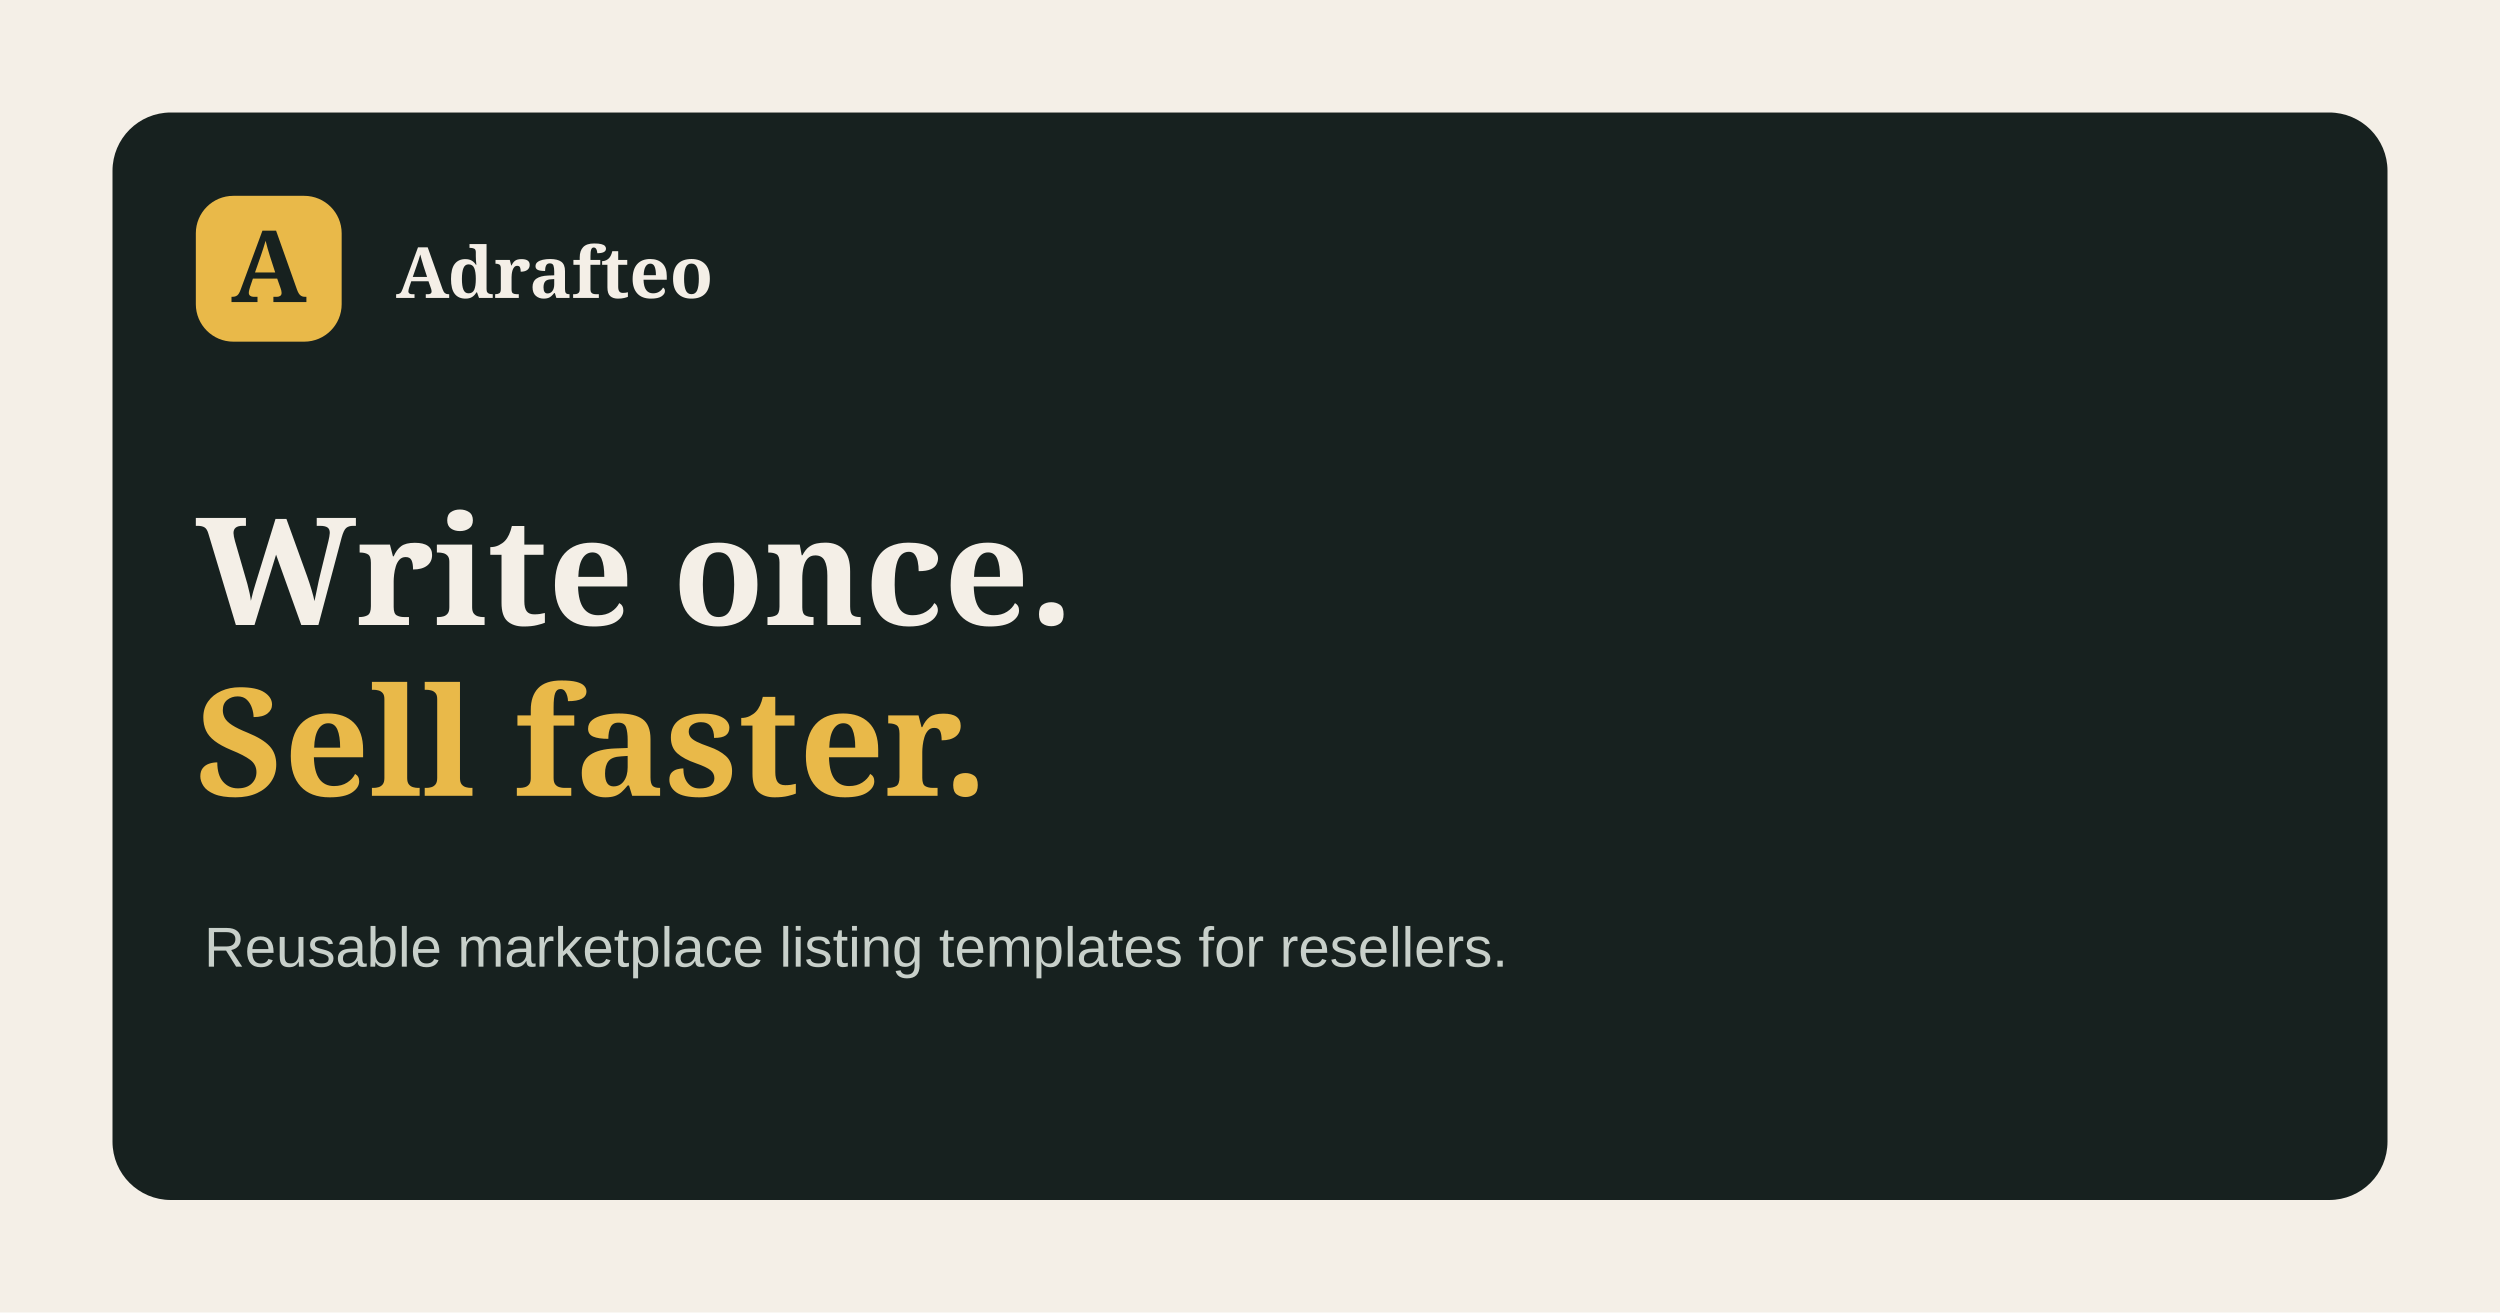
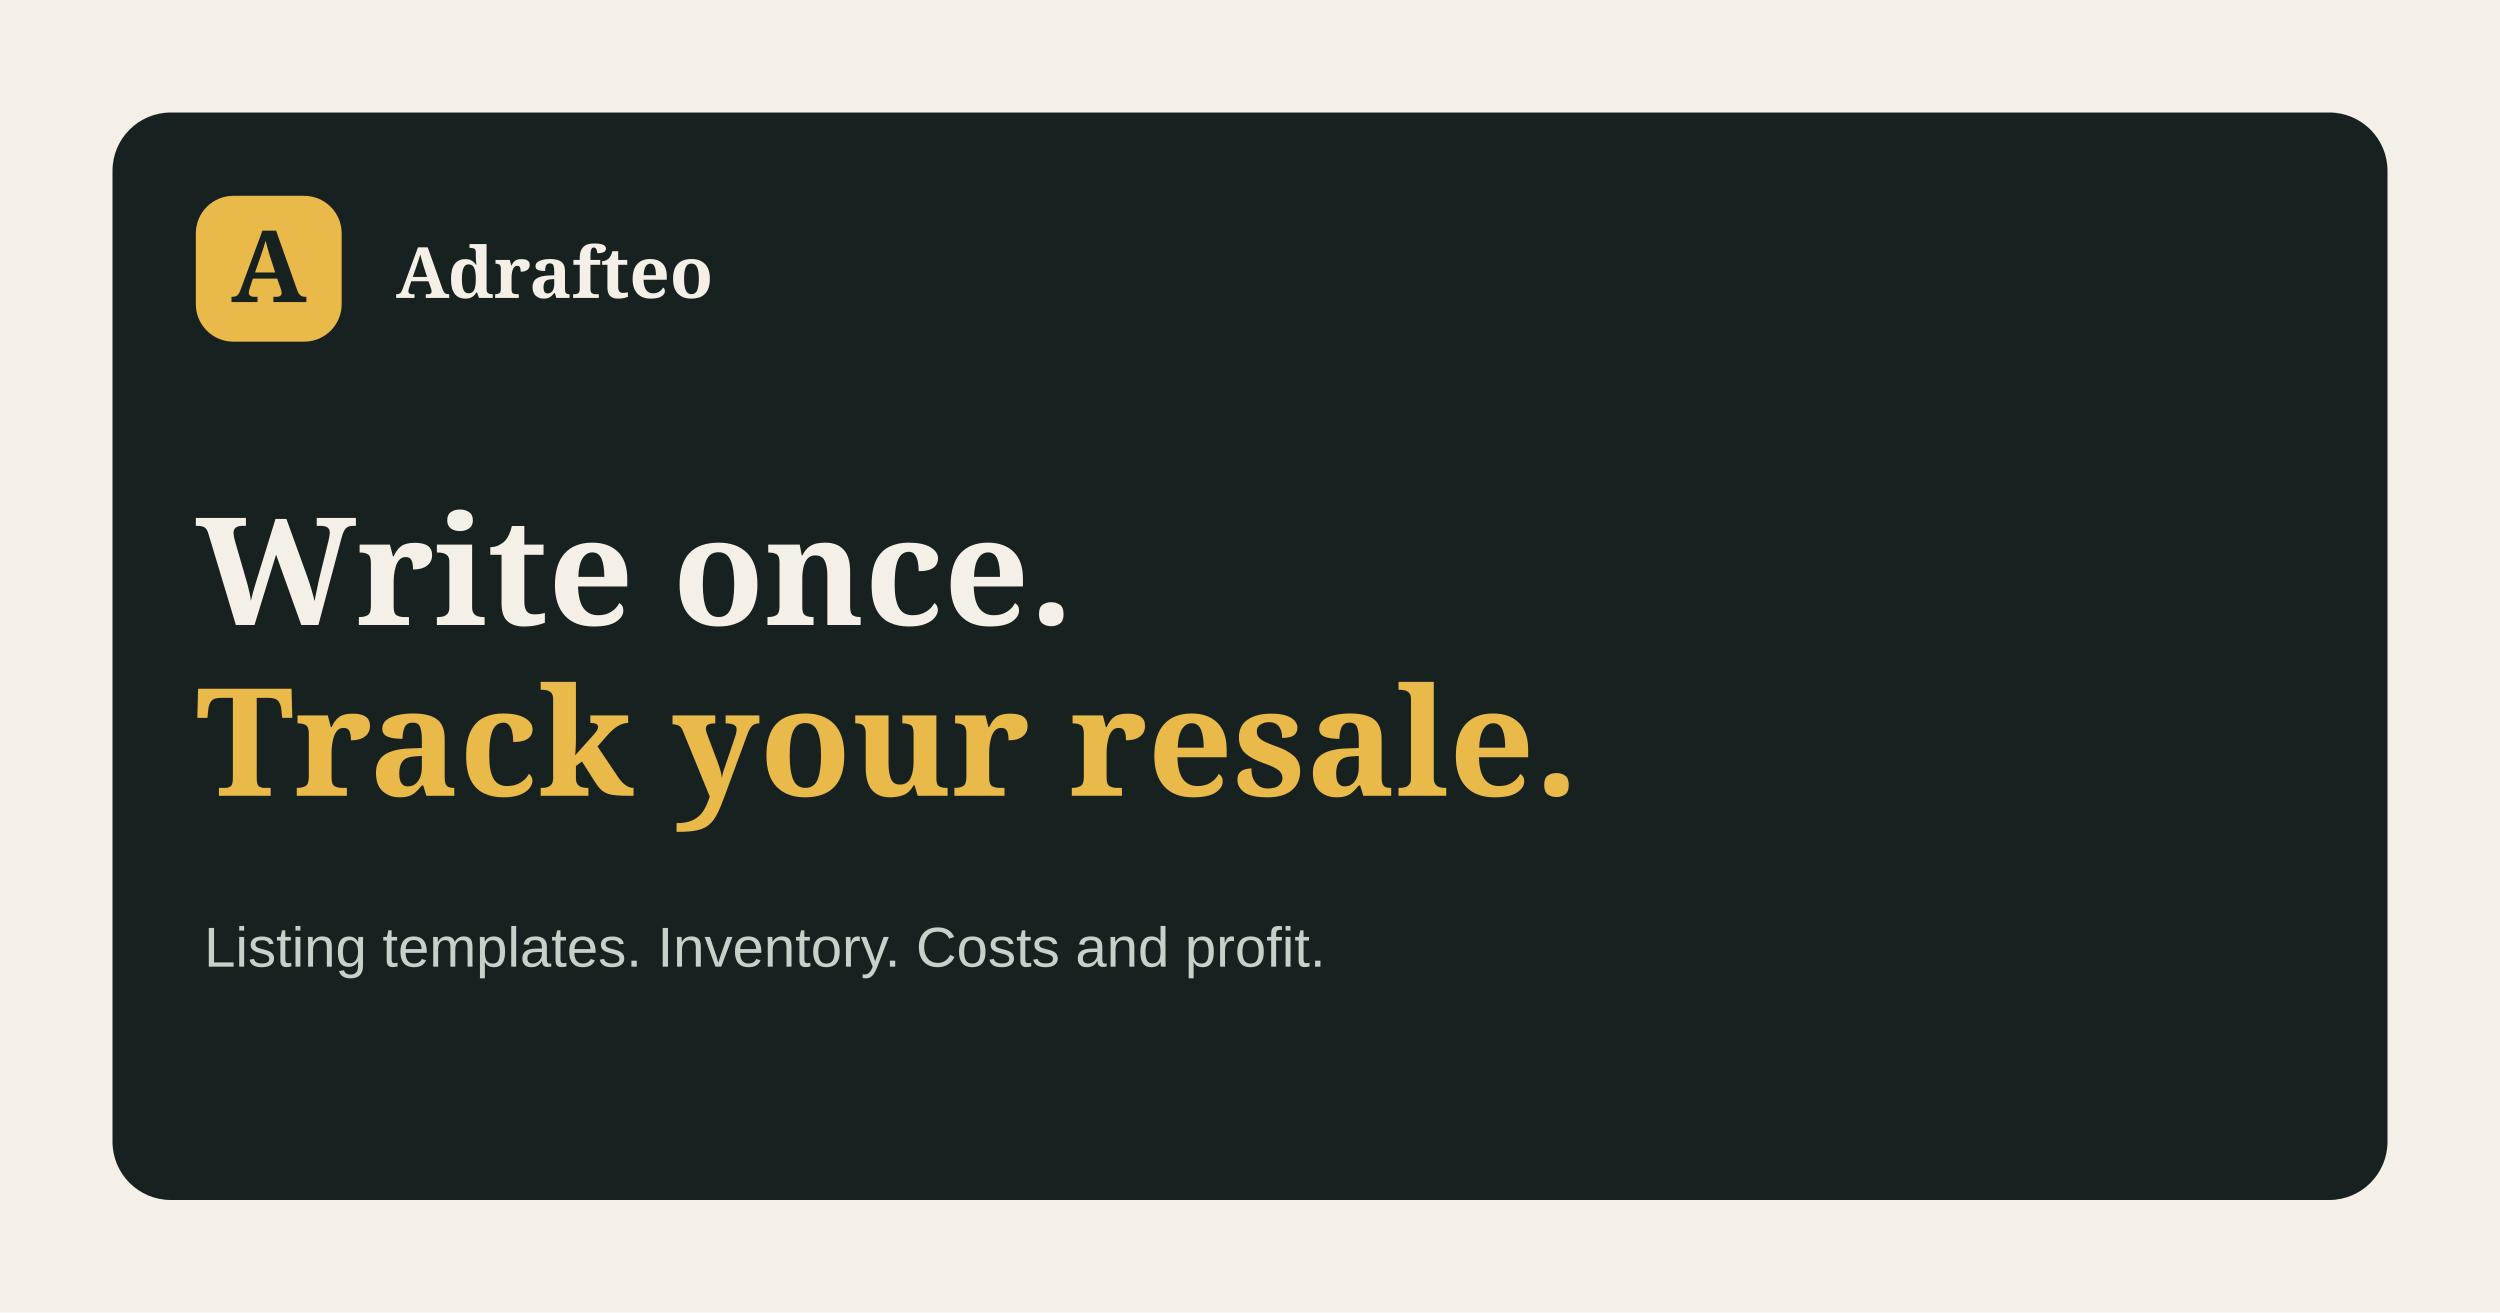
<svg xmlns="http://www.w3.org/2000/svg" width="1200" height="630" viewBox="0 0 1200 630" role="img" aria-labelledby="title description">
  <rect width="1200" height="630" fill="#f4efe7" />
  <rect x="54" y="54" width="1092" height="522" rx="28" fill="#17211f" />
  <rect x="94" y="94" width="70" height="70" rx="18" fill="#e9b949" />
  <text x="129" y="145" fill="#17211f" font-family="Georgia, serif" font-size="48" font-weight="700" text-anchor="middle">A</text>
  <text x="190" y="143" fill="#f4efe7" font-family="Georgia, serif" font-size="34" font-weight="700">Adrafteo</text>
  <text x="94" y="300" fill="#f4efe7" font-family="Georgia, serif" font-size="72" font-weight="700">Write once.</text>
-   <text x="94" y="382" fill="#e9b949" font-family="Georgia, serif" font-size="72" font-weight="700">Sell faster.</text>
-   <text x="98" y="464" fill="#c8d0ca" font-family="Arial, sans-serif" font-size="27">Reusable marketplace listing templates for resellers.</text>
+   <text x="94" y="382" fill="#e9b949" font-family="Georgia, serif" font-size="72" font-weight="700">Track your resale.</text>
+   <text x="98" y="464" fill="#c8d0ca" font-family="Arial, sans-serif" font-size="27">Listing templates. Inventory. Costs and profit.</text>
</svg>
